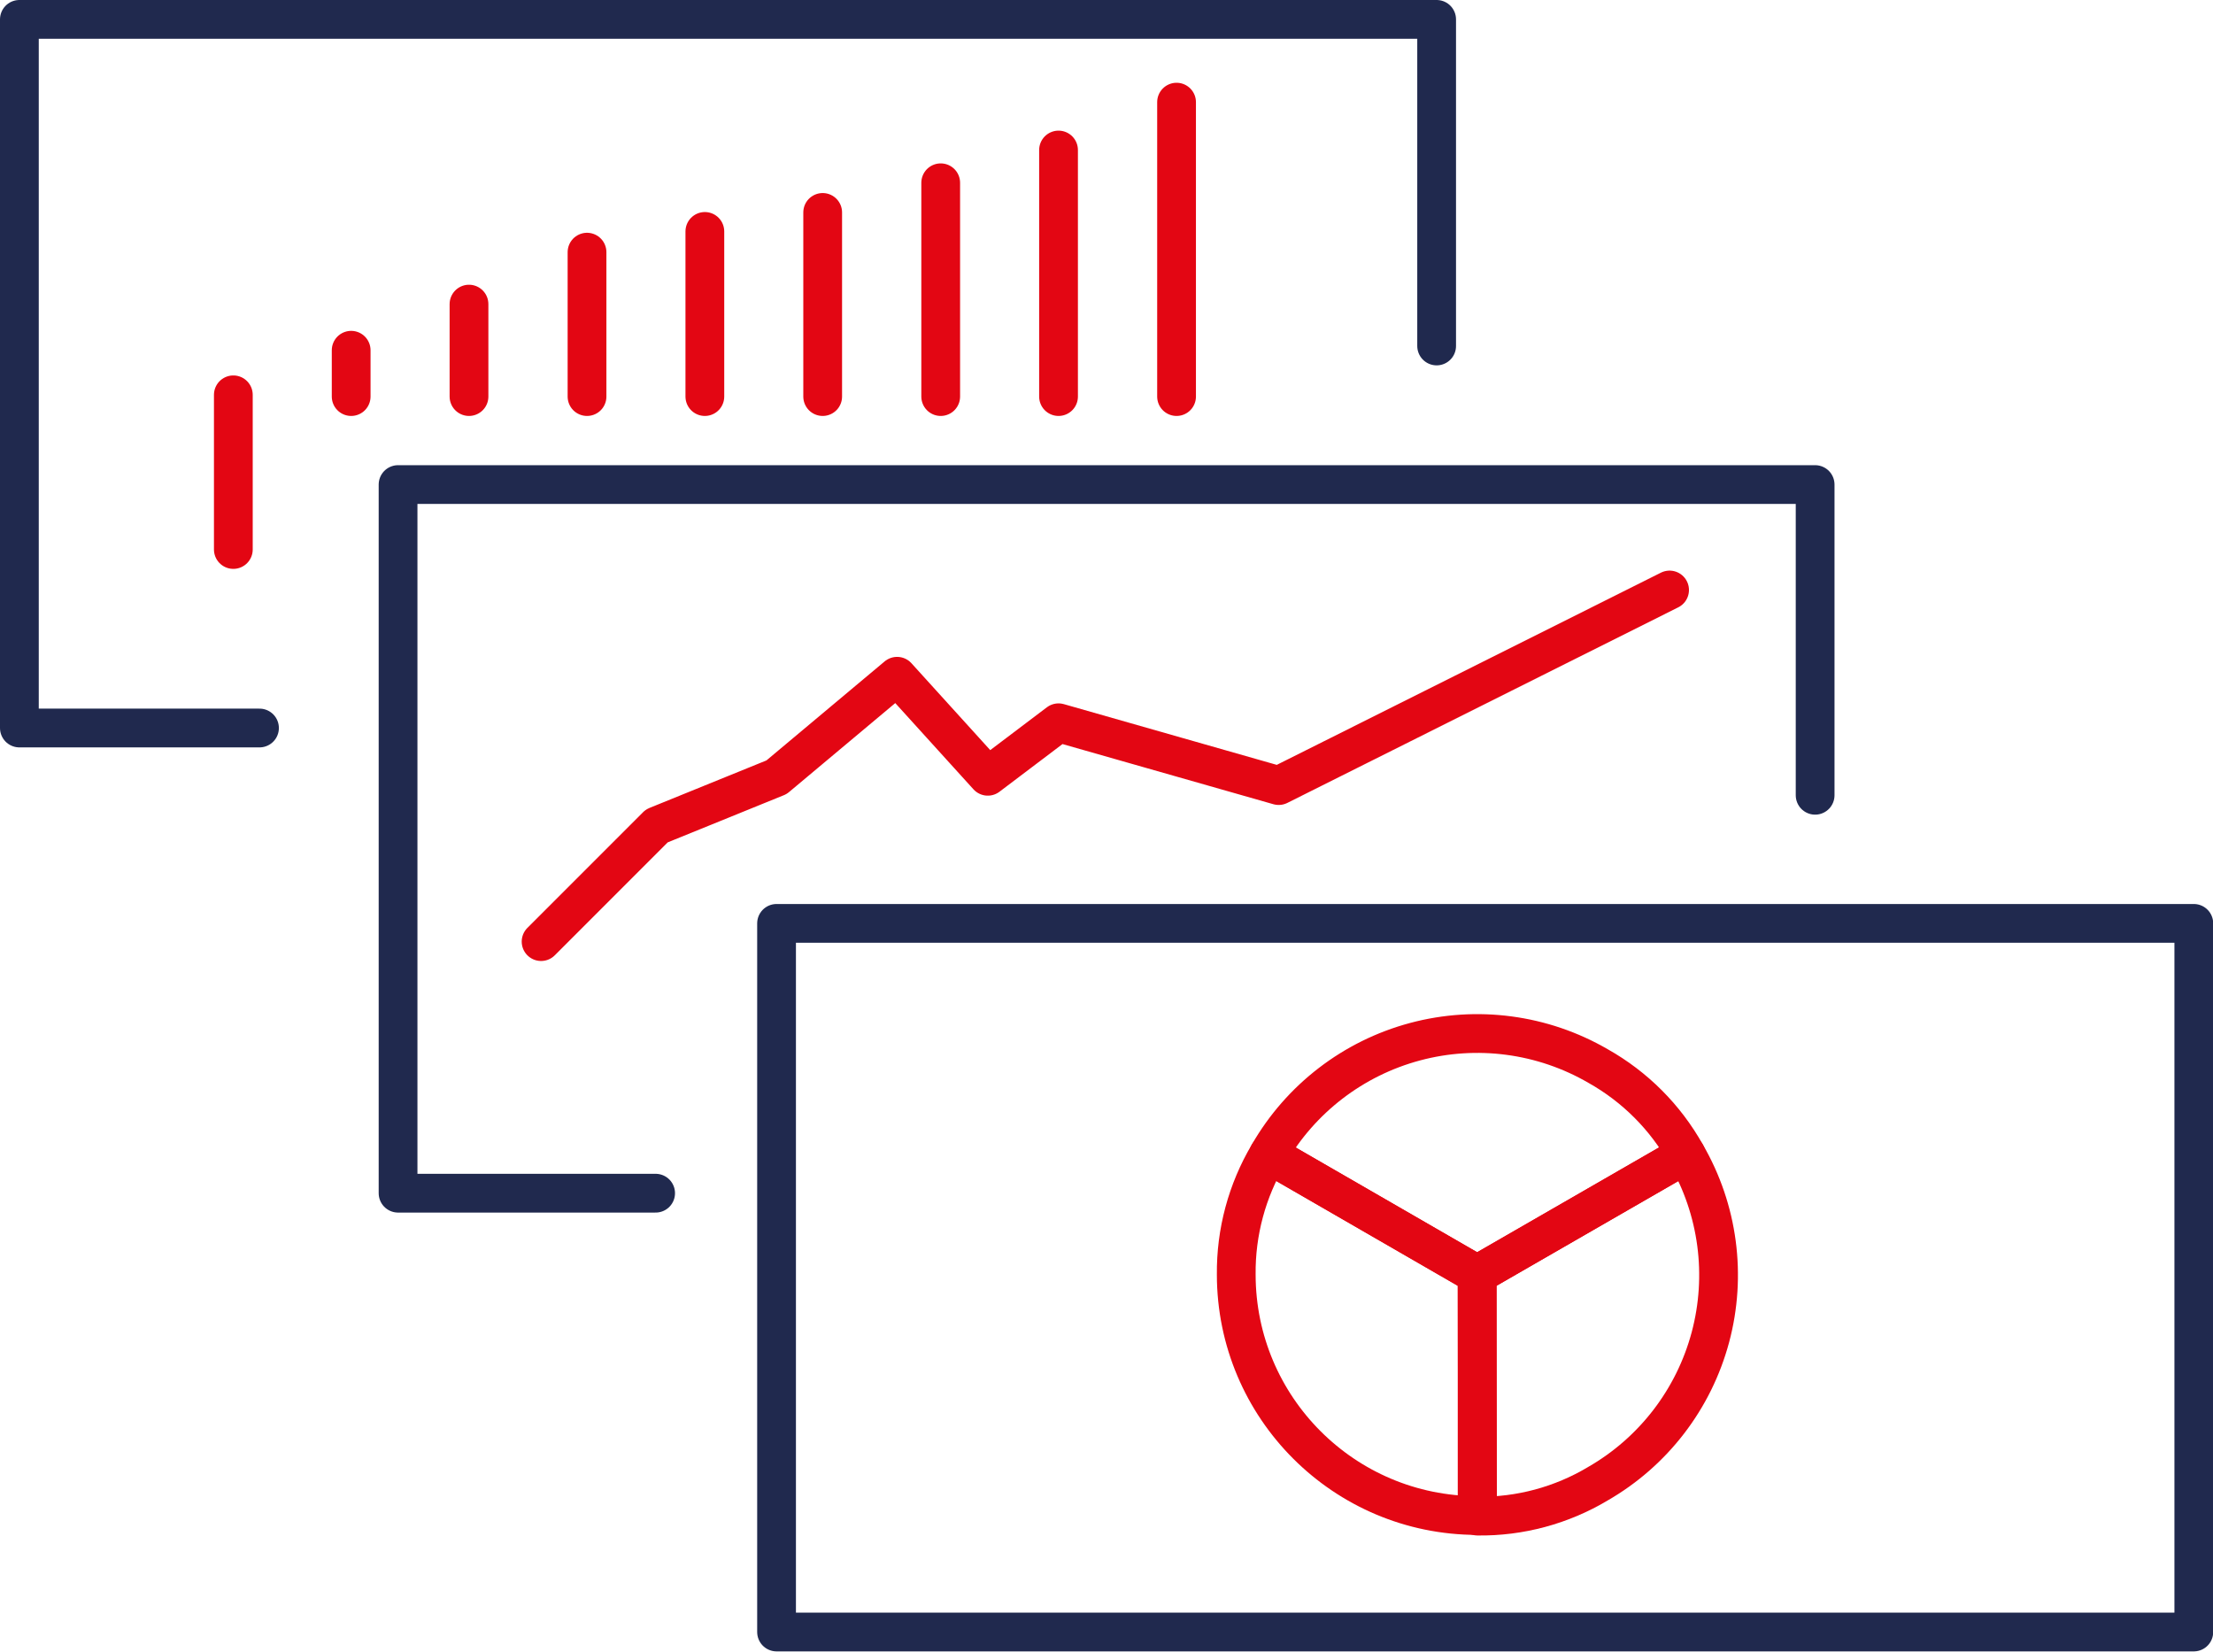
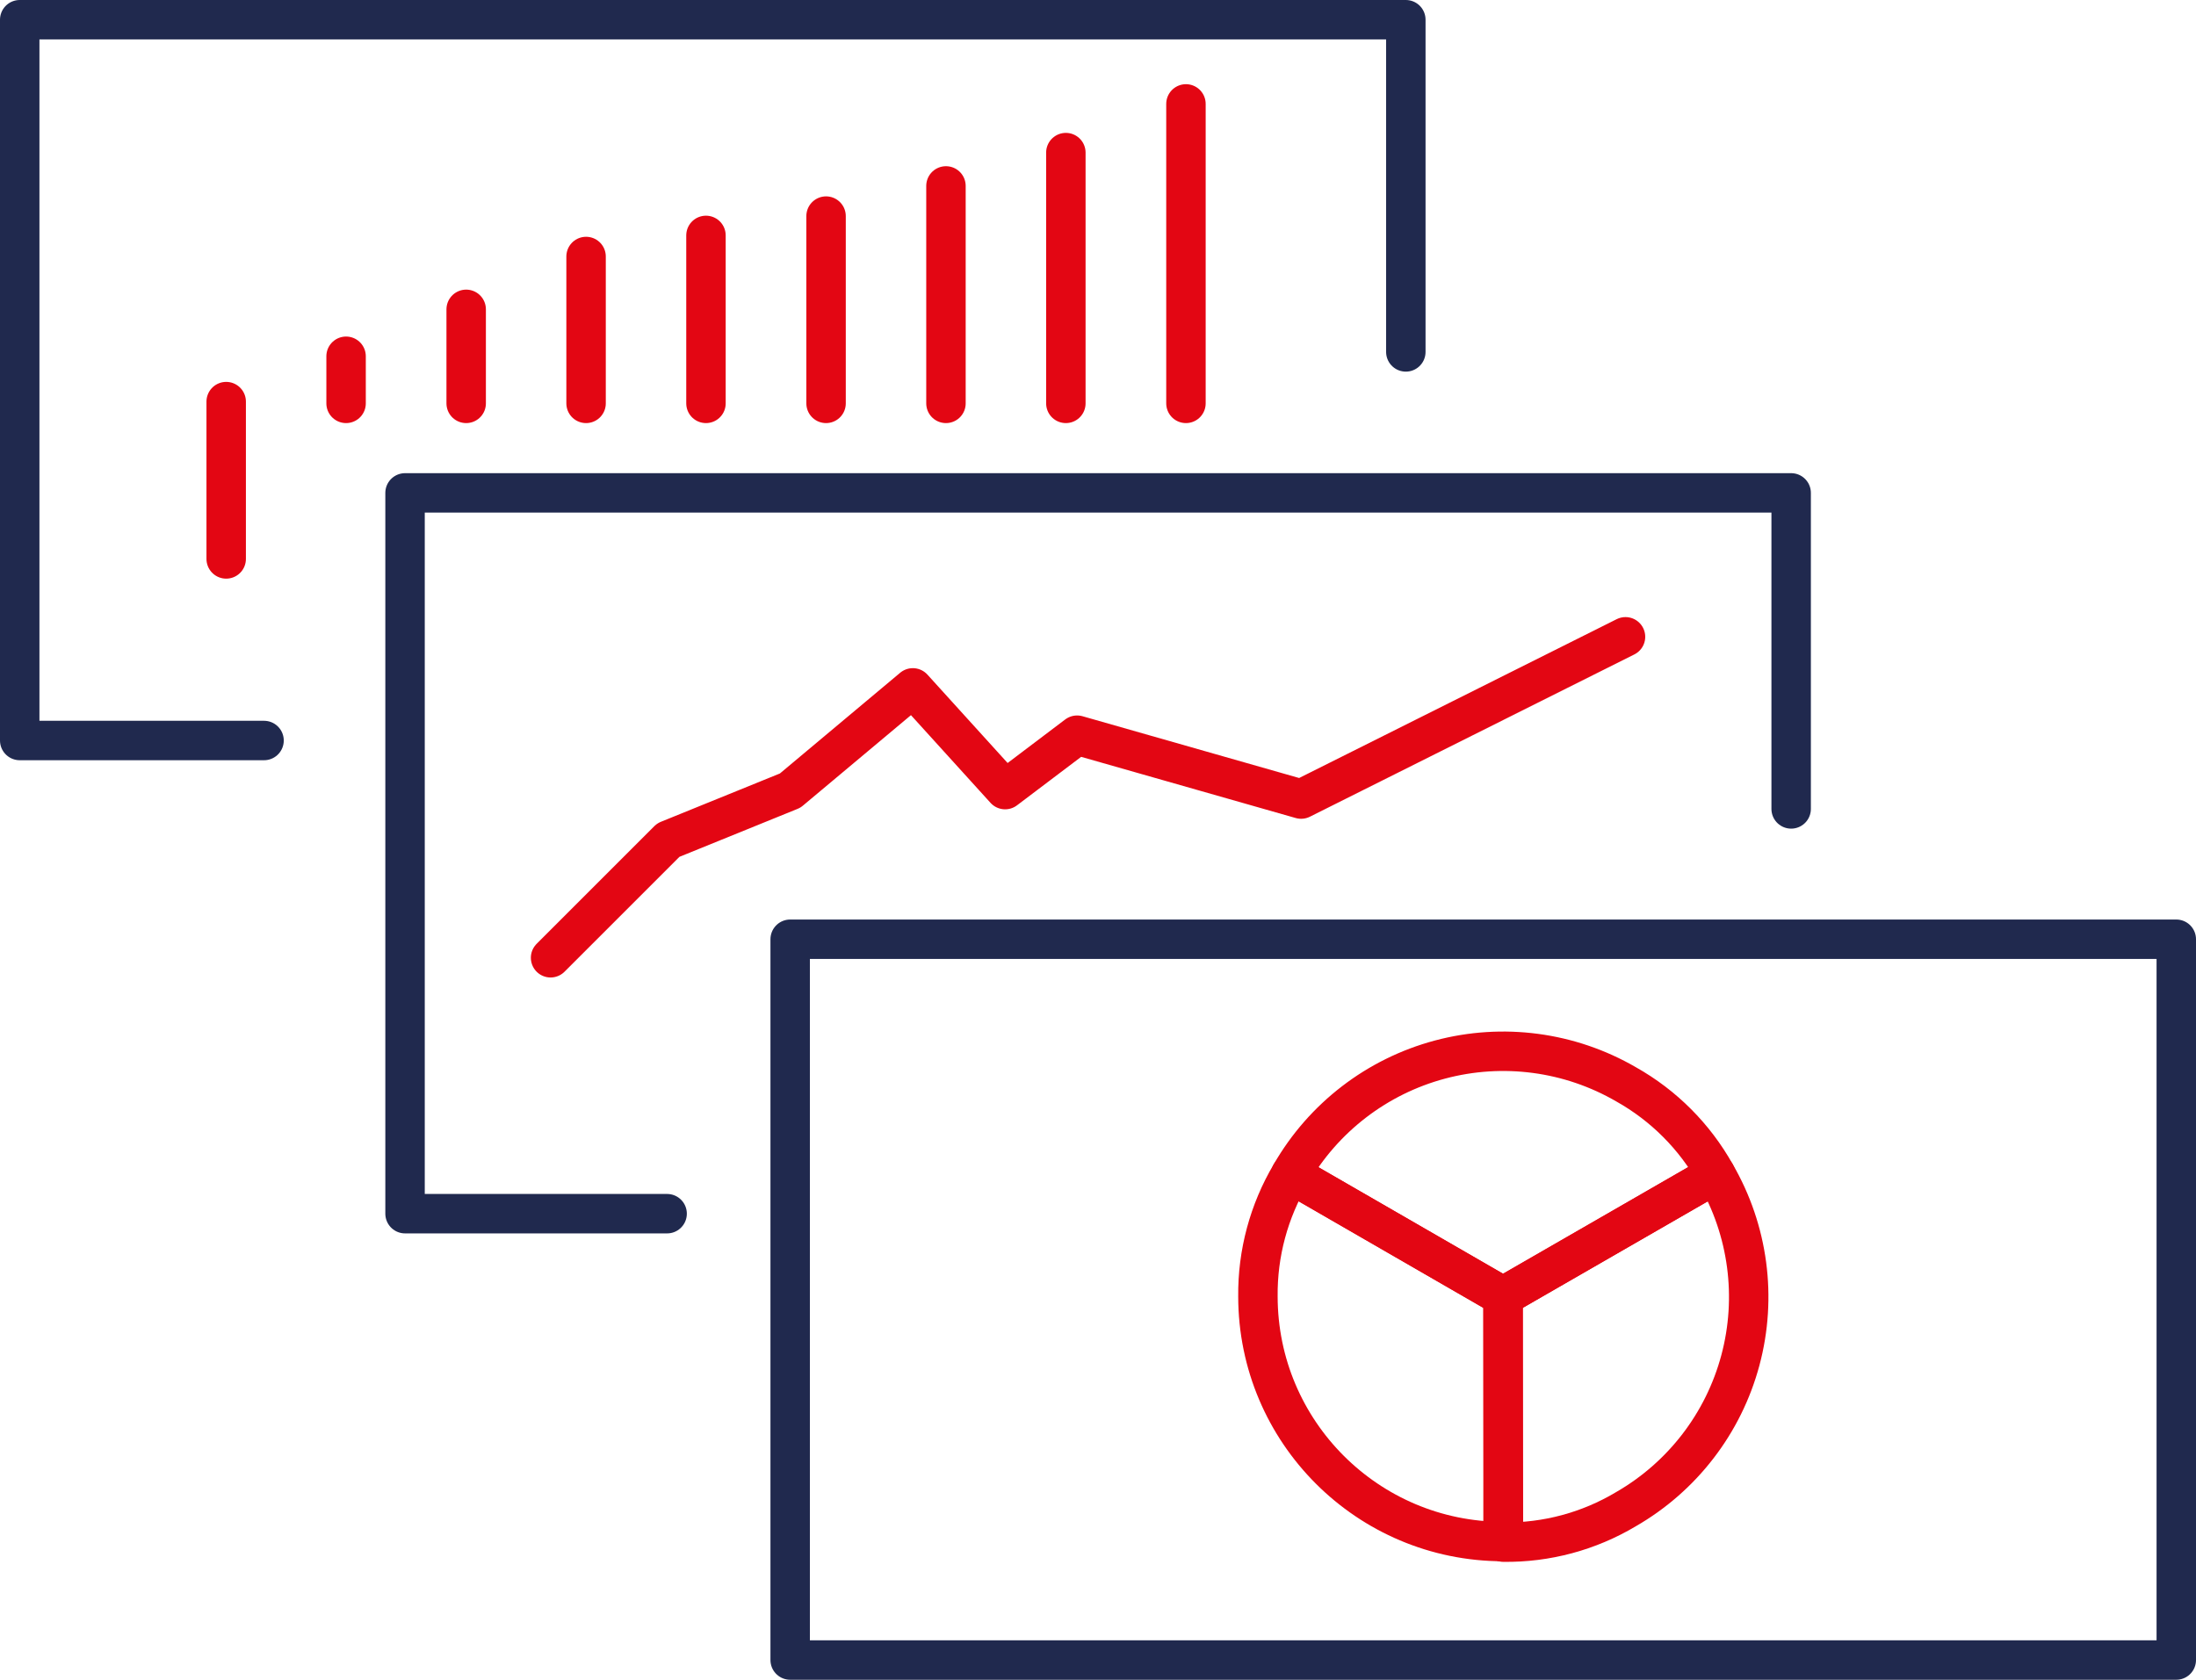
- <svg xmlns="http://www.w3.org/2000/svg" viewBox="0 0 114.19 85.21">
+ <svg xmlns="http://www.w3.org/2000/svg" viewBox="0 0 111.36 85.21">
  <defs>
    <style>.cls-1,.cls-2{fill:none;stroke-linecap:round;stroke-linejoin:round;stroke-width:2px;}.cls-1{stroke:#20294e;}.cls-2{stroke:#e30613;}</style>
  </defs>
  <g id="Laag_2" data-name="Laag 2">
    <g id="Laag_3" data-name="Laag 3">
-       <polyline class="cls-1" points="13.39 37.56 1 37.56 1 1 74.13 1 74.13 17.85" />
-       <line class="cls-2" x1="12.04" y1="20.37" x2="12.04" y2="28.35" />
-       <line class="cls-2" x1="18.12" y1="18.07" x2="18.12" y2="20.46" />
-       <line class="cls-2" x1="24.2" y1="15.69" x2="24.2" y2="20.46" />
-       <line class="cls-2" x1="30.29" y1="13.01" x2="30.29" y2="20.46" />
-       <line class="cls-2" x1="36.37" y1="11.94" x2="36.37" y2="20.46" />
-       <line class="cls-2" x1="42.45" y1="10.96" x2="42.45" y2="20.46" />
-       <line class="cls-2" x1="48.54" y1="9.43" x2="48.54" y2="20.46" />
-       <line class="cls-2" x1="54.62" y1="7.74" x2="54.62" y2="20.46" />
-       <line class="cls-2" x1="60.71" y1="5.27" x2="60.71" y2="20.46" />
-       <polyline class="cls-1" points="33.83 61.56 20.54 61.56 20.54 25 93.66 25 93.66 41.03" />
-       <rect class="cls-1" x="40.07" y="47.64" width="73.13" height="36.56" />
-       <polyline class="cls-2" points="27.92 48.58 33.89 42.61 40.07 40.1 46.29 34.89 50.97 40.05 54.62 37.29 65.98 40.53 86.15 30.44" />
+       <polyline class="cls-1" points="13.39 37.56 1 37.56 1 1 71.29 1 71.29 17.85" />
+       <line class="cls-2" x1="11.47" y1="20.37" x2="11.47" y2="28.35" />
+       <line class="cls-2" x1="17.55" y1="18.07" x2="17.55" y2="20.46" />
+       <line class="cls-2" x1="23.64" y1="15.69" x2="23.64" y2="20.46" />
+       <line class="cls-2" x1="29.72" y1="13.01" x2="29.72" y2="20.46" />
+       <line class="cls-2" x1="35.8" y1="11.94" x2="35.8" y2="20.46" />
+       <line class="cls-2" x1="41.89" y1="10.96" x2="41.89" y2="20.46" />
+       <line class="cls-2" x1="47.97" y1="9.43" x2="47.97" y2="20.46" />
+       <line class="cls-2" x1="54.05" y1="7.74" x2="54.05" y2="20.46" />
+       <line class="cls-2" x1="60.14" y1="5.27" x2="60.14" y2="20.46" />
+       <polyline class="cls-1" points="33.83 61.56 20.54 61.56 20.54 25 90.83 25 90.83 41.03" />
+       <rect class="cls-1" x="40.07" y="47.64" width="70.29" height="36.56" />
+       <polyline class="cls-2" points="27.92 48.58 33.89 42.61 40.07 40.1 46.29 34.89 50.97 40.05 54.62 37.29 65.98 40.53 82.43 32.3" />
      <path class="cls-2" d="M76.22,65.76,87,59.55a12.42,12.42,0,0,1-4.55,17,11.8,11.8,0,0,1-6.21,1.67Z" />
      <path class="cls-2" d="M76.22,65.76,65.46,59.55a12.42,12.42,0,0,1,17-4.55A11.84,11.84,0,0,1,87,59.55Z" />
      <path class="cls-2" d="M76.22,65.76V78.19A12.44,12.44,0,0,1,63.79,65.76a11.91,11.91,0,0,1,1.67-6.21Z" />
    </g>
  </g>
</svg>
